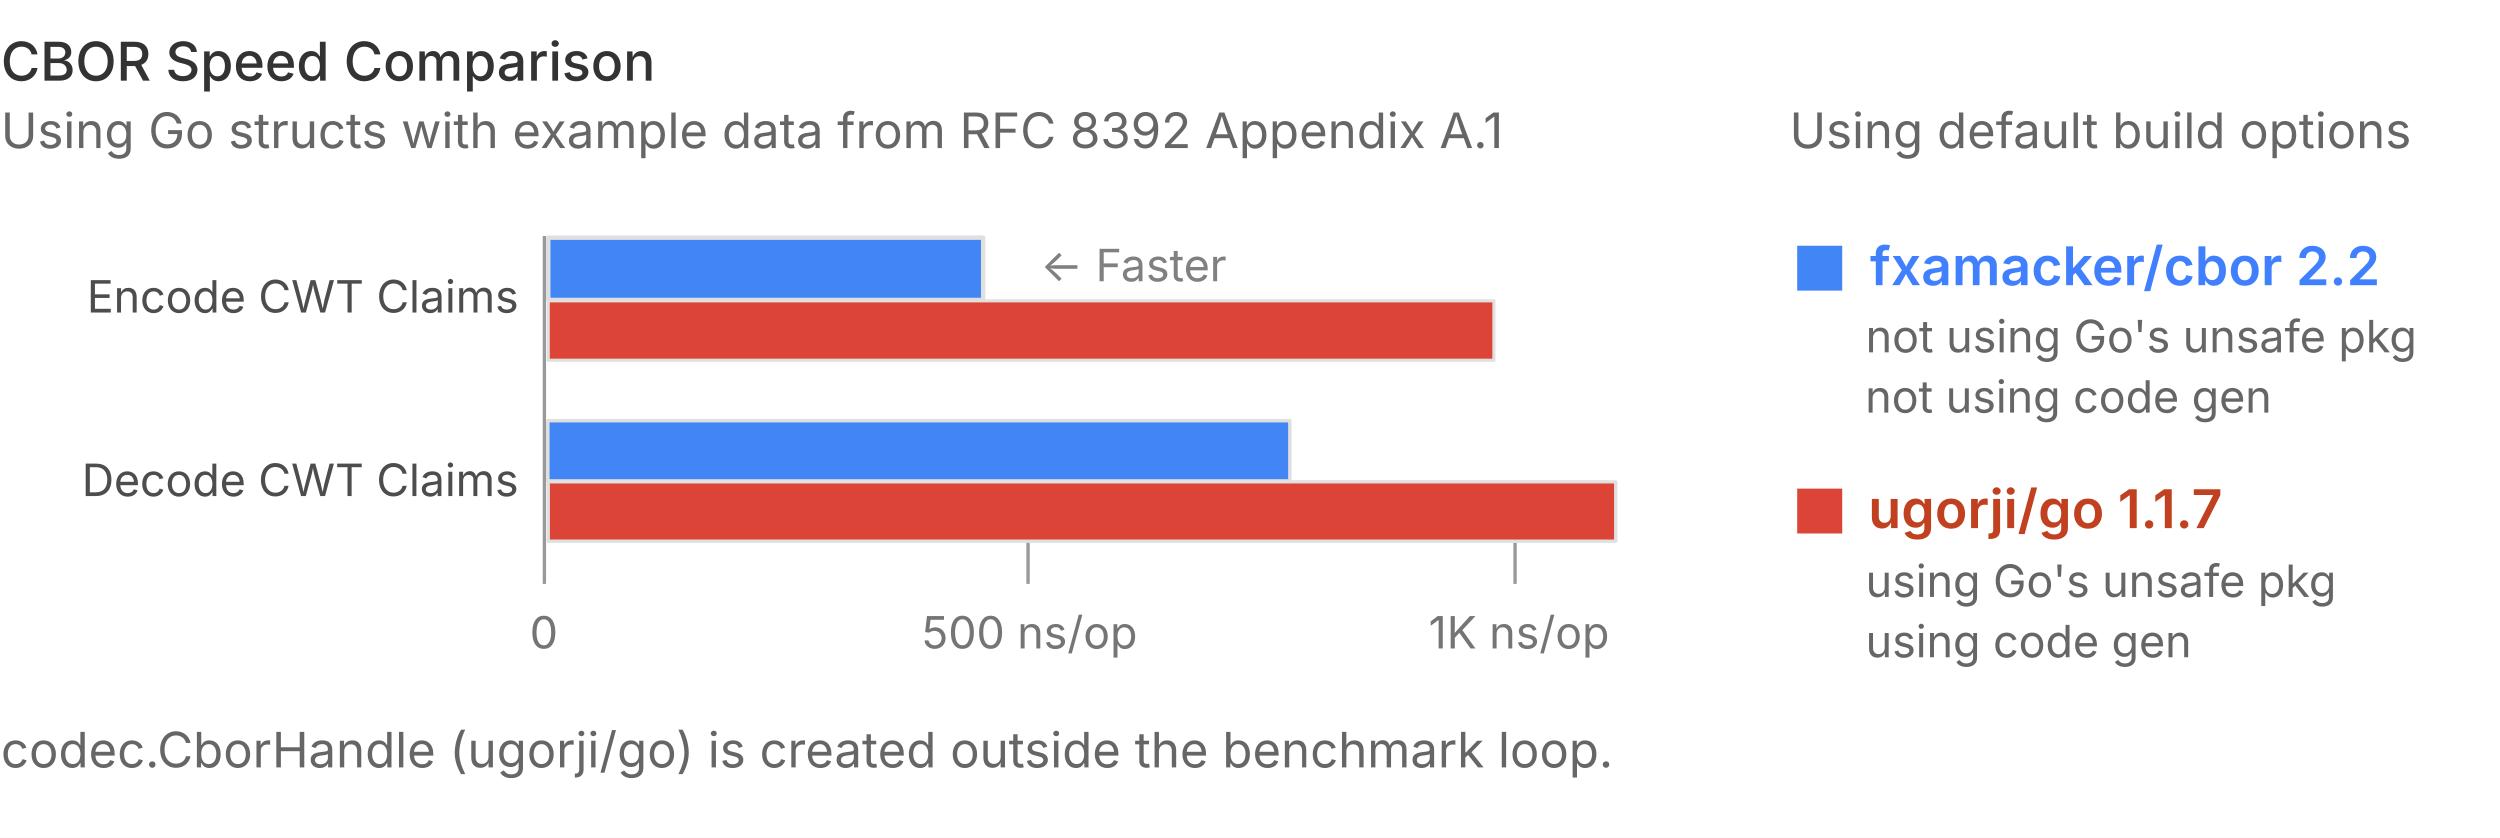
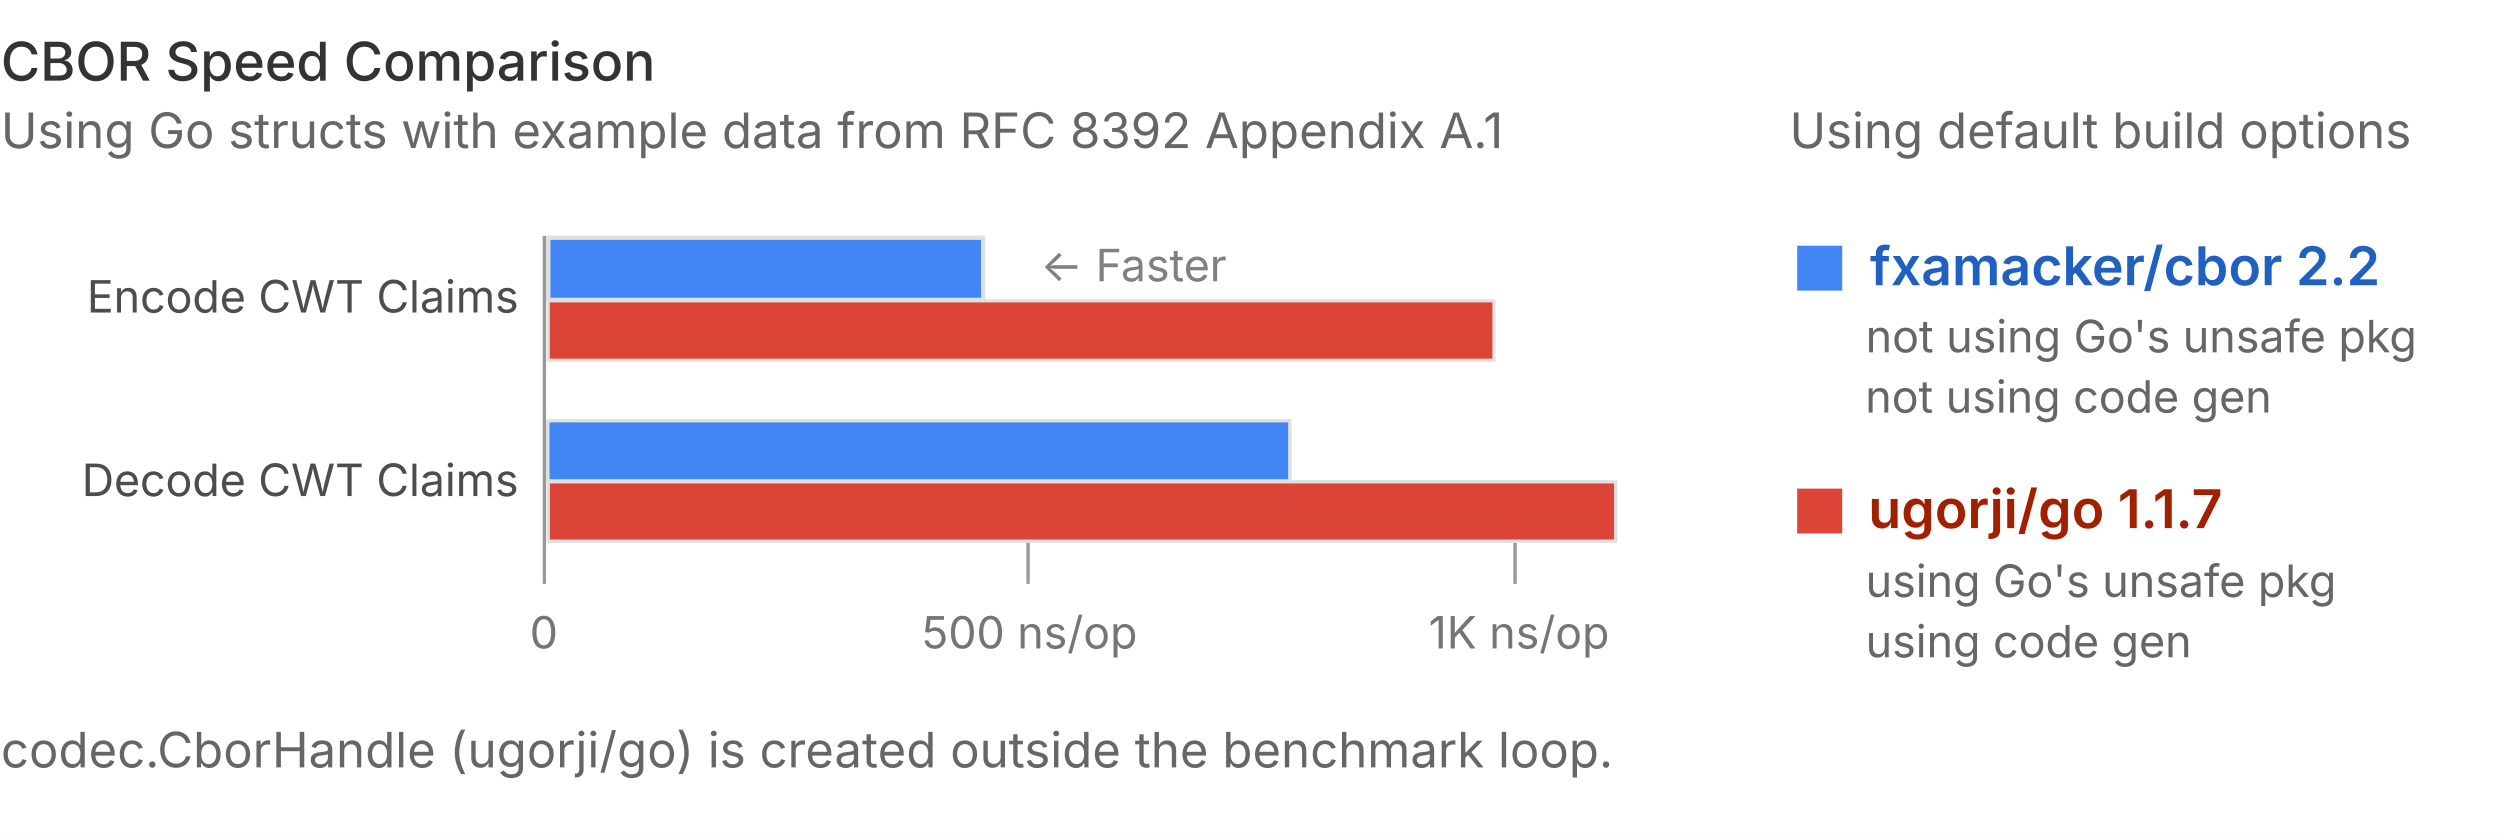
- <svg xmlns="http://www.w3.org/2000/svg" width="746" height="250" viewBox="0 0 197.379 66.146" font-family="&quot;SF Pro Text&quot;,Inter,&quot;Segoe UI&quot;,Roboto,&quot;Noto Sans&quot;,&quot;Droid Sans&quot;,&quot;Liberation Sans&quot;,Arimo,Arial,Oxygen,Ubuntu,Cantarell,sans-serif">
+ <svg xmlns="http://www.w3.org/2000/svg" width="746" height="250" viewBox="0 0 197.379 66.146" font-family="SF Pro Text,Inter,Segoe UI,Roboto,Noto Sans,Droid Sans,Liberation Sans,Arimo,Arial,Oxygen,Ubuntu,Cantarell,sans-serif">
  <path fill="#fff" stroke="#fff" stroke-width=".426" d="M.213.213h196.953v65.719H.213z" />
-   <path fill="#999" stroke-width=".085" stroke-linejoin="round" d="M119.484 42.855h.265V46.1h-.265z" />
+   <path fill="#999" d="M119.484 42.855h.265V46.1h-.265z" />
  <text y="242.935" x=".066" style="line-height:24%" transform="matrix(1.00162 0 0 .99839 0 -230.854)" font-weight="400" font-size="5.635" letter-spacing="0" word-spacing="0" stroke-width=".264">
    <tspan y="242.935" x=".066" font-size="3.874" fill="#666">Using Go structs with example data from RFC 8392 Appendix A.1</tspan>
  </text>
  <text y="237.607" x=".066" style="line-height:24%" transform="matrix(1.00162 0 0 .99839 0 -230.854)" font-weight="400" font-size="5.635" letter-spacing="0" word-spacing="0" stroke-width=".264">
    <tspan style="-inkscape-font-specification:'Inter Medium'" y="237.607" x=".066" font-weight="500" font-size="4.227" fill="#333">CBOR Speed Comparison</tspan>
  </text>
  <text y="291.914" x=".066" style="line-height:24%" transform="matrix(1.00162 0 0 .99839 0 -230.854)" font-weight="400" font-size="5.635" letter-spacing="0" word-spacing="0" stroke-width=".264">
    <tspan y="291.914" x=".066" font-size="3.874" fill="#666">codec.CborHandle (ugorji/go) is created outside the benchmark loop.</tspan>
  </text>
  <path fill="#4285f4" stroke="#fff" stroke-width=".339" d="M-62.498-360.094h3.894v3.894h-3.894z" transform="matrix(1 0 0 .99678 204.22 378.167)" />
  <text y="-356.793" x="-56.591" style="line-height:24%" font-weight="400" font-size="5.644" letter-spacing="0" word-spacing="0" stroke-width=".265" transform="matrix(1 0 0 .99678 204.22 378.167)">
-     <tspan y="-356.793" x="-56.591" font-weight="600" font-size="4.24" fill="#4080ff">fxamacker/cbor 2.2</tspan>
+     <tspan y="-356.793" x="-56.591" font-weight="600" font-size="4.24" fill="#2060c0">fxamacker/cbor 2.2</tspan>
  </text>
  <path fill="#db4437" stroke="#fff" stroke-width=".339" d="M-62.272-349.472h3.894v3.894h-3.894z" transform="matrix(1 0 0 .99678 203.994 386.754)" />
  <text y="-346.168" x="-56.489" style="line-height:24%" font-weight="400" font-size="5.644" letter-spacing="0" word-spacing="0" stroke-width=".265" transform="matrix(1 0 0 .99678 203.994 386.754)">
-     <tspan y="-346.168" x="-56.489" font-weight="600" font-size="4.24" fill="#c04020">ugorji/go 1.1.7</tspan>
+     <tspan y="-346.168" x="-56.489" font-weight="600" font-size="4.24" fill="#a02000">ugorji/go 1.1.7</tspan>
  </text>
  <text style="line-height:1em" x="147.087" y="259.087" transform="matrix(1.00162 0 0 .99839 -.025 -230.854)" font-weight="400" font-size="5.635" letter-spacing="0" word-spacing="0" stroke-width=".264">
    <tspan x="147.087" y="259.087" style="line-height:50%" font-size="3.528" fill="#666">not using Go's unsafe pkg</tspan>
  </text>
  <text style="line-height:1em" x="147.056" y="263.857" transform="matrix(1.00162 0 0 .99839 -.025 -230.854)" font-weight="400" font-size="5.635" letter-spacing="0" word-spacing="0" stroke-width=".264">
    <tspan x="147.056" y="263.857" style="line-height:50%" font-size="3.528" fill="#666">not using code gen</tspan>
  </text>
  <text style="line-height:1em" x="147.087" y="278.432" transform="matrix(1.00162 0 0 .99839 -.025 -230.854)" font-weight="400" font-size="5.635" letter-spacing="0" word-spacing="0" stroke-width=".264">
    <tspan x="147.087" y="278.432" style="line-height:50%" font-size="3.528" fill="#666">using Go's unsafe pkg</tspan>
  </text>
  <text style="line-height:1em" x="147.087" y="283.203" transform="matrix(1.00162 0 0 .99839 -.025 -230.854)" font-weight="400" font-size="5.635" letter-spacing="0" word-spacing="0" stroke-width=".264">
    <tspan x="147.087" y="283.203" style="line-height:50%" font-size="3.528" fill="#666">using code gen</tspan>
  </text>
  <text style="line-height:24%" x="141.313" y="242.543" font-weight="400" font-size="4.939" letter-spacing="0" word-spacing="0" fill="#666" stroke-width=".265" transform="translate(-.025 -230.854)">
    <tspan x="141.313" y="242.543" font-size="3.881">Using default build options</tspan>
  </text>
  <text style="line-height:24%" x="72.659" y="282.506" transform="matrix(1.00162 0 0 .99839 0 -230.854)" font-weight="400" font-size="5.864" letter-spacing="0" word-spacing="0" stroke-width=".275">
    <tspan x="72.659" y="282.506" font-size="3.522" fill="#757575">500 ns/op</tspan>
  </text>
  <text style="line-height:24%" x="112.602" y="282.506" transform="matrix(1.00162 0 0 .99839 0 -230.854)" font-weight="400" font-size="5.864" letter-spacing="0" word-spacing="0" stroke-width=".275">
    <tspan x="112.602" y="282.506" font-size="3.522" fill="#757575">1K ns/op</tspan>
  </text>
  <text style="line-height:24%" x="82.141" y="253.058" font-weight="400" font-size="3.881" letter-spacing="0" word-spacing="0" stroke-width=".265" transform="translate(0 -230.854)">
    <tspan x="82.141" y="253.058" font-size="3.528" fill="gray">← Faster</tspan>
  </text>
  <text transform="matrix(1.00162 0 0 .99839 0 -230.854)" y="282.506" x="41.756" style="line-height:24%" font-weight="400" font-size="5.864" letter-spacing="0" word-spacing="0" stroke-width=".275">
    <tspan y="282.506" x="41.756" font-size="3.522" fill="#757575">0</tspan>
  </text>
  <text style="line-height:24%" x="40.939" y="270.021" font-weight="400" font-size="4.939" letter-spacing="0" word-spacing="0" fill="#666" stroke-width=".265" transform="translate(0 -230.854)">
    <tspan x="40.939" y="270.021" style="text-align:end" font-size="3.528" text-anchor="end" fill="#4d4d4d">Decode CWT Claims</tspan>
  </text>
  <text y="255.533" x="40.944" style="line-height:24%" font-weight="400" font-size="4.939" letter-spacing="0" word-spacing="0" fill="#666" stroke-width=".265" transform="translate(0 -230.854)">
    <tspan style="text-align:end" y="255.533" x="40.944" font-size="3.528" text-anchor="end" fill="#4d4d4d">Encode CWT Claims</tspan>
  </text>
  <path fill="#4285f4" stroke="#e0e0e0" stroke-width=".347" stroke-linejoin="round" d="M43.285 18.765h34.338v4.914H43.285z" />
-   <path fill="#999" stroke-width=".087" stroke-linejoin="round" d="M81.034 42.752h.265V46.1h-.265z" />
+   <path fill="#999" d="M81.034 42.752h.265V46.1h-.265z" />
  <path fill="#4285f4" stroke="#e0e0e0" stroke-width=".274" stroke-linejoin="round" d="M43.252 33.214h58.586v4.754H43.252z" />
  <path fill="#db4436" stroke="#e0e0e0" stroke-width=".262" stroke-linejoin="round" d="M43.285 38.042h84.278v4.688H43.285z" />
  <path fill="#db4436" stroke="#e0e0e0" stroke-width=".247" stroke-linejoin="round" d="M43.284 23.753h74.663v4.69H43.284z" />
-   <path fill="#999" stroke-width=".248" stroke-linejoin="round" d="M42.847 18.633h.265V46.1h-.265z" />
+   <path fill="#999" d="M42.847 18.633h.265V46.1h-.265z" />
</svg>
